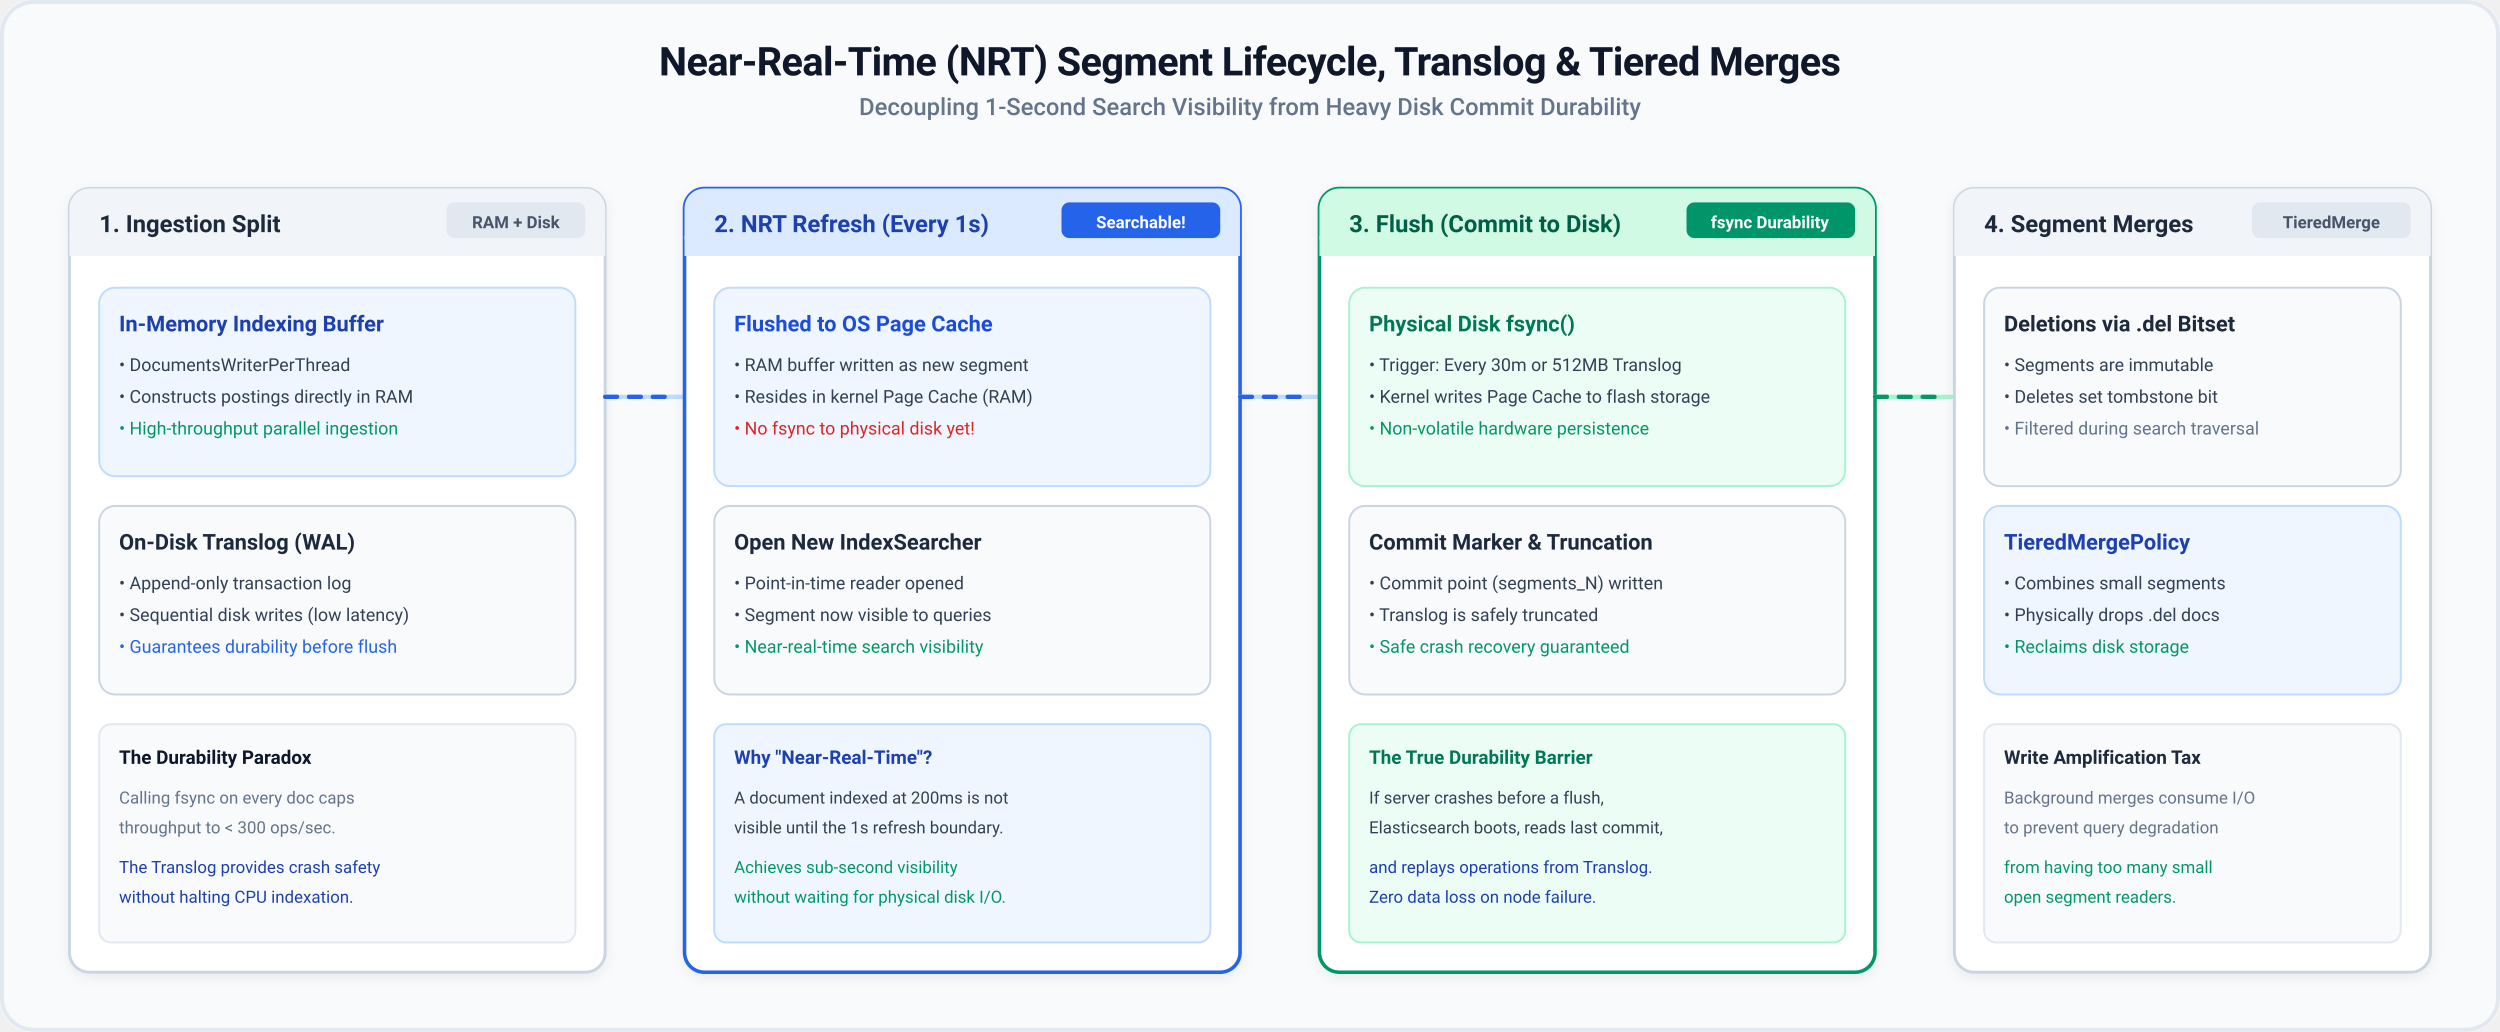
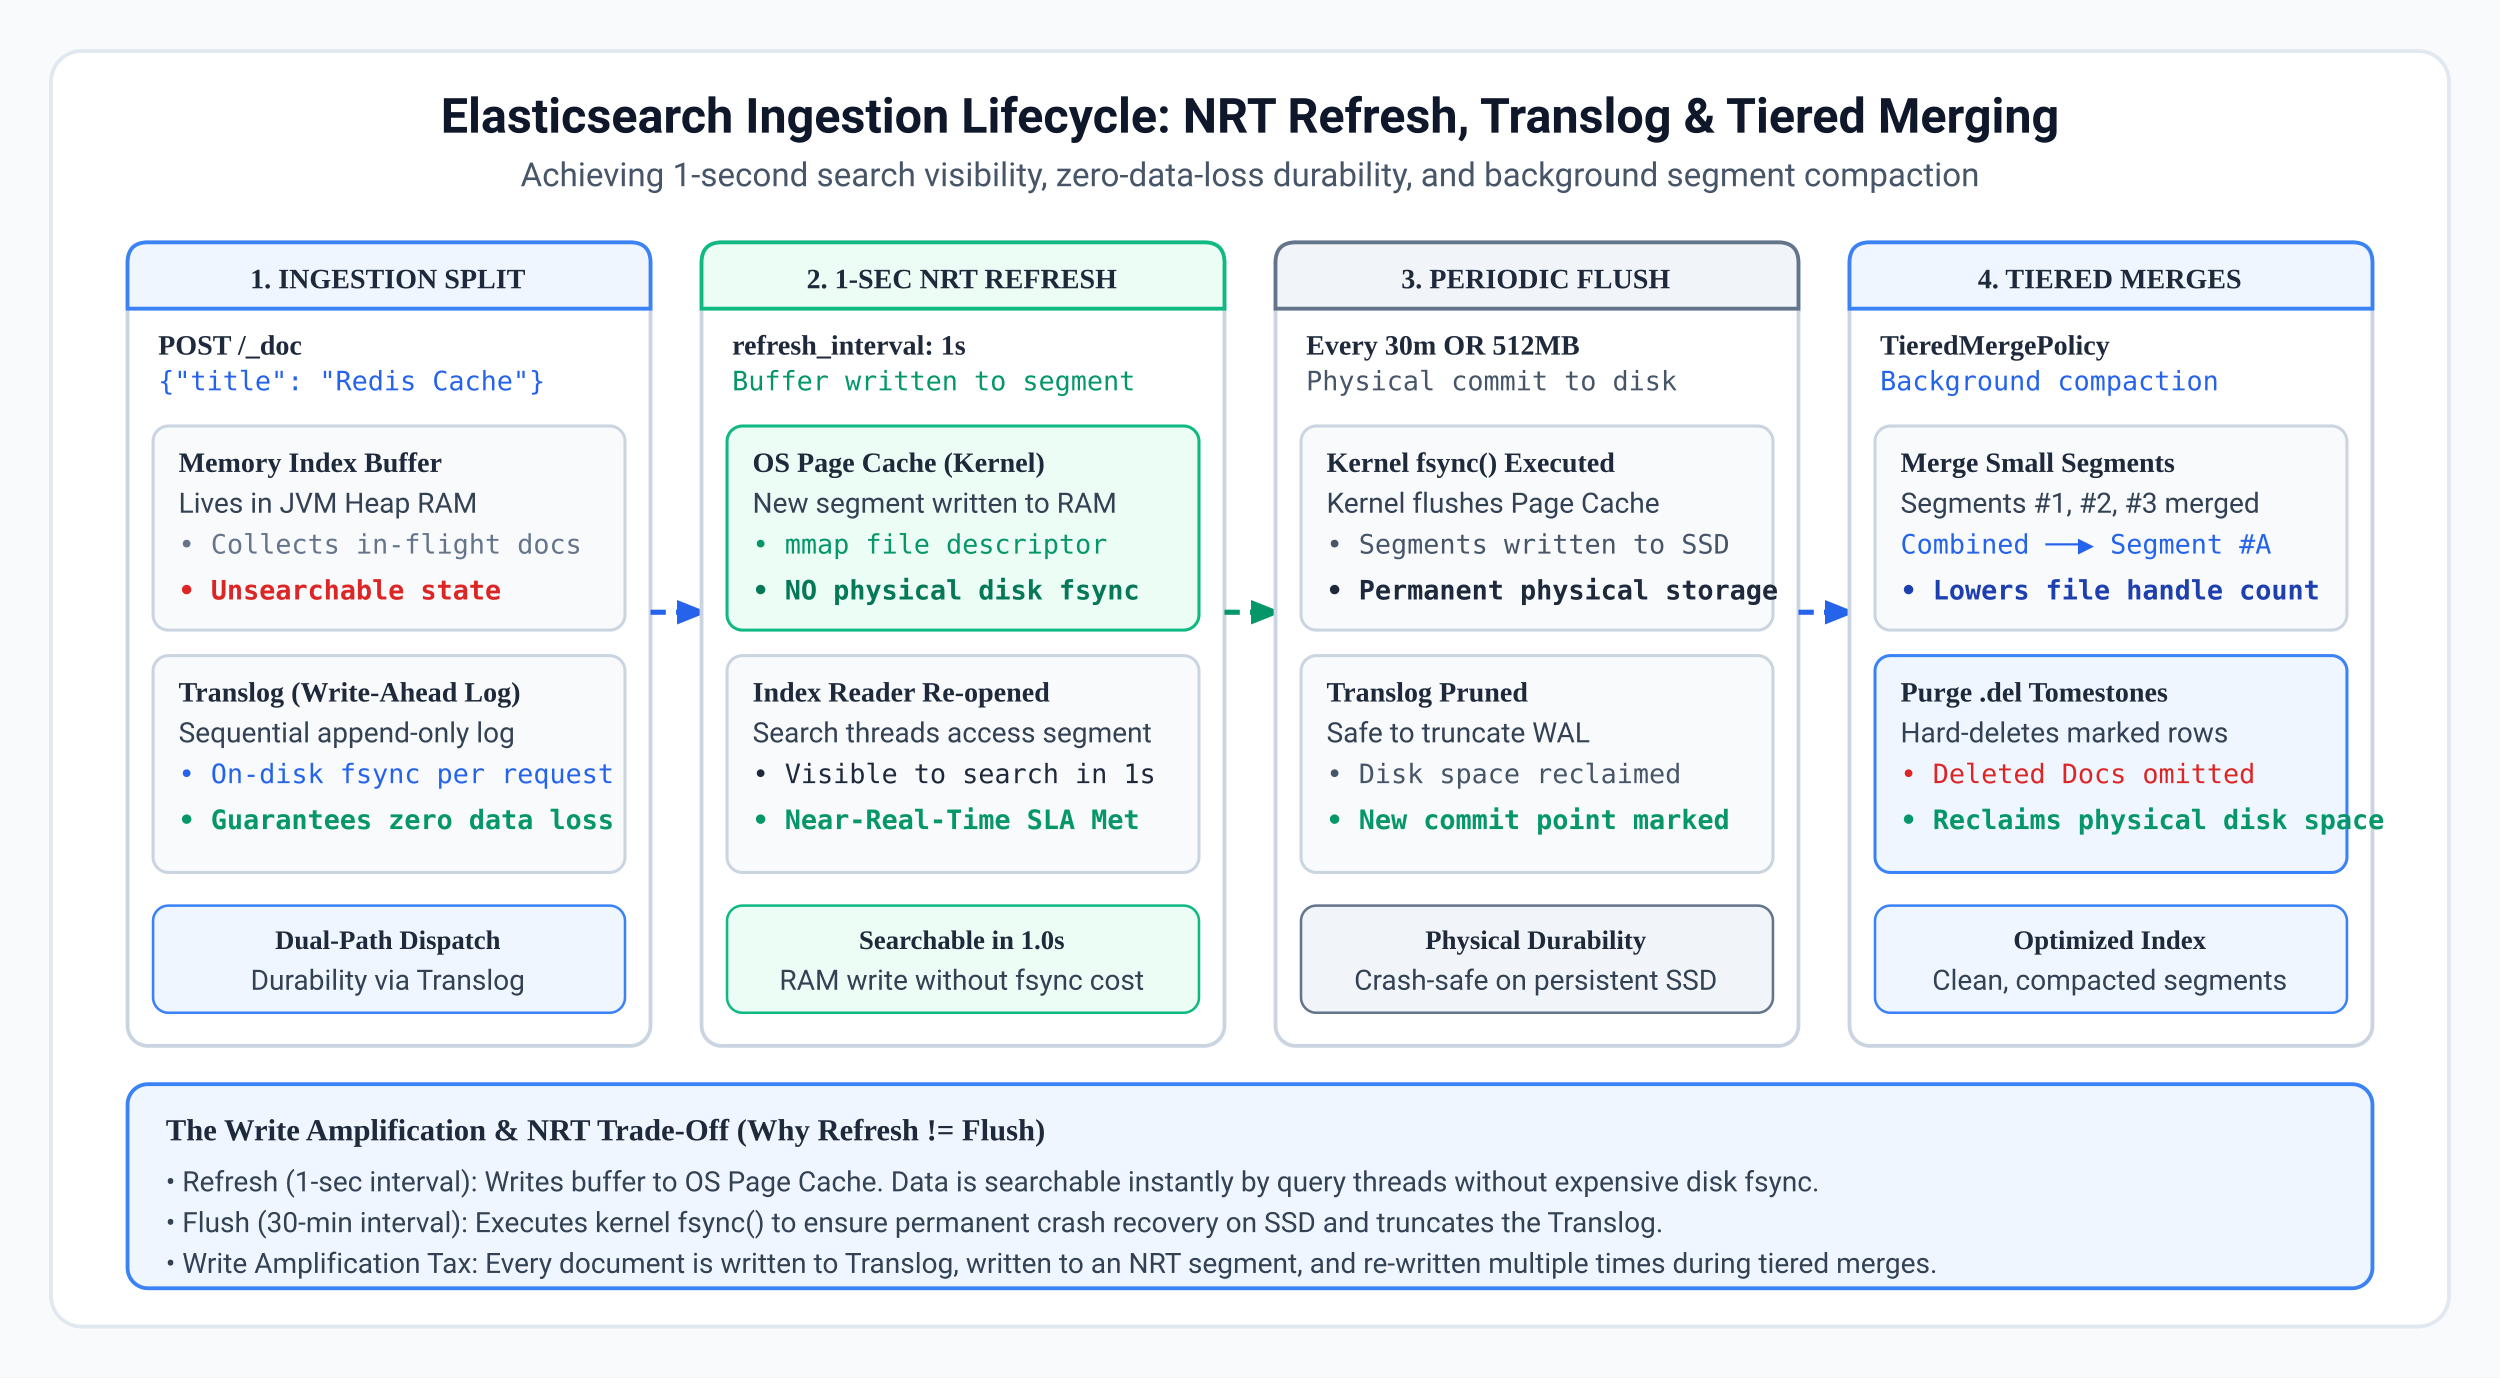
- <svg xmlns="http://www.w3.org/2000/svg" viewBox="0 0 1260 520" width="100%" height="100%">
+ <svg xmlns="http://www.w3.org/2000/svg" viewBox="0 0 980 540" width="100%" height="100%">
  <defs>
-     <marker id="arr-blue" viewBox="0 0 10 10" refX="6" refY="5" markerWidth="6" markerHeight="6" orient="auto-start-reverse">
-       <path d="M 0 1.5 L 8 5 L 0 8.5 z" fill="#2563EB" />
+     <style>
+       .bg { fill: #F8FAFC; }
+       .card { fill: #FFFFFF; stroke: #CBD5E1; stroke-width: 1.5; rx: 8px; }
+       .card-header-blue { fill: #EFF6FF; stroke: #3B82F6; stroke-width: 1.5; }
+       .card-header-green { fill: #ECFDF5; stroke: #10B981; stroke-width: 1.5; }
+       .card-header-slate { fill: #F1F5F9; stroke: #64748B; stroke-width: 1.5; }
+       .title-text { font-family: -apple-system, BlinkMacSystemFont, "Segoe UI", Roboto, sans-serif; font-weight: 700; font-size: 19px; fill: #0F172A; }
+       .subtitle-text { font-family: -apple-system, BlinkMacSystemFont, "Segoe UI", Roboto, sans-serif; font-size: 13px; fill: #475569; }
+       .body-text { font-family: -apple-system, BlinkMacSystemFont, "Segoe UI", Roboto, sans-serif; font-size: 11px; fill: #334155; }
+       .bold-text { font-weight: 600; fill: #1E293B; }
+       .mono-text { font-family: ui-monospace, SFMono-Regular, Menlo, monospace; font-size: 10.5px; }
+       .badge-text { font-family: ui-monospace, SFMono-Regular, Menlo, monospace; font-size: 10.5px; font-weight: 600; }
+       .flow-line { stroke: #2563EB; stroke-width: 2; stroke-dasharray: 6,4; fill: none; animation: flow 1.5s linear infinite; }
+       .flow-line-green { stroke: #059669; stroke-width: 2; stroke-dasharray: 6,4; fill: none; animation: flow 1.5s linear infinite; }
+       .solid-line { stroke: #94A3B8; stroke-width: 1.5; fill: none; }
+       @keyframes flow { to { stroke-dashoffset: -20; } }
+     </style>
+     <marker id="arrow" viewBox="0 0 10 10" refX="8" refY="5" markerWidth="6" markerHeight="6" orient="auto-start-reverse">
+       <path d="M 0 1 L 10 5 L 0 9 z" fill="#2563EB" />
    </marker>
-     <marker id="arr-green" viewBox="0 0 10 10" refX="6" refY="5" markerWidth="6" markerHeight="6" orient="auto-start-reverse">
-       <path d="M 0 1.5 L 8 5 L 0 8.5 z" fill="#059669" />
+     <marker id="arrow-green" viewBox="0 0 10 10" refX="8" refY="5" markerWidth="6" markerHeight="6" orient="auto-start-reverse">
+       <path d="M 0 1 L 10 5 L 0 9 z" fill="#059669" />
    </marker>
-     <filter id="shadow" x="-5%" y="-5%" width="110%" height="110%">
-       <feDropShadow dx="0" dy="2" stdDeviation="3" flood-color="#0F172A" flood-opacity="0.06" />
-     </filter>
-     <style>
-       @keyframes flow {
-         from { stroke-dashoffset: 24; }
-         to { stroke-dashoffset: 0; }
-       }
-       .flow-blue {
-         stroke: #2563EB;
-         stroke-width: 2.2;
-         stroke-dasharray: 6 6;
-         animation: flow 1s linear infinite;
-       }
-       .flow-green {
-         stroke: #059669;
-         stroke-width: 2.2;
-         stroke-dasharray: 6 6;
-         animation: flow 1s linear infinite;
-       }
-       .base-line {
-         fill: none;
-         stroke-linecap: round;
-         stroke-linejoin: round;
-       }
-       text {
-         font-family: -apple-system, BlinkMacSystemFont, "Segoe UI", Roboto, "Helvetica Neue", Arial, sans-serif;
-       }
-     </style>
  </defs>
-   <rect width="1260" height="520" fill="#F8FAFC" rx="16" />
-   <rect x="1" y="1" width="1258" height="518" fill="none" stroke="#E2E8F0" stroke-width="2" rx="16" />
-   <text x="630" y="38" text-anchor="middle" font-size="20" font-weight="700" fill="#0F172A" letter-spacing="-0.3">Near-Real-Time (NRT) Segment Lifecycle, Translog &amp; Tiered Merges</text>
-   <text x="630" y="58" text-anchor="middle" font-size="12" font-weight="500" fill="#64748B">Decoupling 1-Second Search Visibility from Heavy Disk Commit Durability</text>
-   <g filter="url(#shadow)">
-     <rect x="35" y="95" width="270" height="395" fill="#FFFFFF" stroke="#CBD5E1" stroke-width="1.5" rx="10" />
-     <rect x="35" y="95" width="270" height="34" fill="#F1F5F9" rx="10" />
-     <path d="M 35 119 H 305 V 129 H 35 Z" fill="#F1F5F9" />
-     <text x="50" y="117" font-size="12" font-weight="700" fill="#1E293B">1. Ingestion Split</text>
-     <rect x="225" y="102" width="70" height="18" fill="#E2E8F0" rx="4" />
-     <text x="260" y="115" text-anchor="middle" font-size="8.5" font-weight="700" fill="#475569">RAM + Disk</text>
-     <rect x="50" y="145" width="240" height="95" fill="#EFF6FF" stroke="#BFDBFE" rx="8" />
-     <text x="60" y="167" font-size="11" font-weight="700" fill="#1E40AF">In-Memory Indexing Buffer</text>
-     <text x="60" y="187" font-size="9" fill="#334155">• DocumentsWriterPerThread</text>
-     <text x="60" y="203" font-size="9" fill="#334155">• Constructs postings directly in RAM</text>
-     <text x="60" y="219" font-size="9" fill="#059669">• High-throughput parallel ingestion</text>
-     <rect x="50" y="255" width="240" height="95" fill="#F8FAFC" stroke="#CBD5E1" rx="8" />
-     <text x="60" y="277" font-size="11" font-weight="700" fill="#1E293B">On-Disk Translog (WAL)</text>
-     <text x="60" y="297" font-size="9" fill="#334155">• Append-only transaction log</text>
-     <text x="60" y="313" font-size="9" fill="#334155">• Sequential disk writes (low latency)</text>
-     <text x="60" y="329" font-size="9" fill="#2563EB">• Guarantees durability before flush</text>
-     <rect x="50" y="365" width="240" height="110" fill="#F8FAFC" stroke="#E2E8F0" rx="6" />
-     <text x="60" y="385" font-size="9.5" font-weight="700" fill="#0F172A">The Durability Paradox</text>
-     <text x="60" y="405" font-size="8.5" fill="#64748B">Calling fsync on every doc caps</text>
-     <text x="60" y="420" font-size="8.5" fill="#64748B">throughput to &lt; 300 ops/sec.</text>
-     <text x="60" y="440" font-size="8.5" fill="#1E40AF">The Translog provides crash safety</text>
-     <text x="60" y="455" font-size="8.5" fill="#1E40AF">without halting CPU indexation.</text>
+   <rect width="980" height="540" class="bg" />
+   <rect x="20" y="20" width="940" height="500" fill="#FFFFFF" stroke="#E2E8F0" stroke-width="1.5" rx="12" />
+   <text x="490" y="52" text-anchor="middle" class="title-text">Elasticsearch Ingestion Lifecycle: NRT Refresh, Translog &amp; Tiered Merging</text>
+   <text x="490" y="73" text-anchor="middle" class="subtitle-text">Achieving 1-second search visibility, zero-data-loss durability, and background segment compaction</text>
+   <g transform="translate(50, 95)">
+     <rect width="205" height="315" class="card" stroke="#3B82F6" />
+     <path d="M 0 8 Q 0 0 8 0 L 197 0 Q 205 0 205 8 L 205 26 L 0 26 Z" class="card-header-blue" />
+     <text x="102" y="18" text-anchor="middle" class="bold-text" fill="#1E40AF" font-size="11">1. INGESTION SPLIT</text>
+     <text x="12" y="44" class="bold-text" font-size="11">POST /_doc</text>
+     <text x="12" y="58" class="mono-text" fill="#2563EB">{"title": "Redis Cache"}</text>
+     <g transform="translate(10, 72)">
+       <rect width="185" height="80" fill="#F8FAFC" stroke="#CBD5E1" stroke-width="1.2" rx="6" />
+       <text x="10" y="18" class="bold-text" font-size="11" fill="#1E40AF">Memory Index Buffer</text>
+       <text x="10" y="34" class="body-text">Lives in JVM Heap RAM</text>
+       <text x="10" y="50" class="mono-text" fill="#64748B">• Collects in-flight docs</text>
+       <text x="10" y="68" class="badge-text" fill="#DC2626">• Unsearchable state</text>
+     </g>
+     <g transform="translate(10, 162)">
+       <rect width="185" height="85" fill="#F8FAFC" stroke="#CBD5E1" stroke-width="1.2" rx="6" />
+       <text x="10" y="18" class="bold-text" font-size="11" fill="#1E40AF">Translog (Write-Ahead Log)</text>
+       <text x="10" y="34" class="body-text">Sequential append-only log</text>
+       <text x="10" y="50" class="mono-text" fill="#2563EB">• On-disk fsync per request</text>
+       <text x="10" y="68" class="badge-text" fill="#059669">• Guarantees zero data loss</text>
+     </g>
+     <rect x="10" y="260" width="185" height="42" fill="#EFF6FF" stroke="#3B82F6" rx="6" />
+     <text x="102" y="277" text-anchor="middle" class="bold-text" fill="#1E40AF" font-size="10.5">Dual-Path Dispatch</text>
+     <text x="102" y="293" text-anchor="middle" class="body-text" font-size="9.5">Durability via Translog</text>
  </g>
-   <path d="M 305 200 L 345 200" class="base-line" stroke="#BFDBFE" stroke-width="2.2" marker-end="url(#arrow-blue)" />
-   <path d="M 305 200 L 340 200" class="base-line flow-blue" />
-   <g filter="url(#shadow)">
-     <rect x="345" y="95" width="280" height="395" fill="#FFFFFF" stroke="#2563EB" stroke-width="1.8" rx="10" />
-     <rect x="345" y="95" width="280" height="34" fill="#DBEAFE" rx="10" />
-     <path d="M 345 119 H 625 V 129 H 345 Z" fill="#DBEAFE" />
-     <text x="360" y="117" font-size="12" font-weight="700" fill="#1E40AF">2. NRT Refresh (Every 1s)</text>
-     <rect x="535" y="102" width="80" height="18" fill="#2563EB" rx="4" />
-     <text x="575" y="115" text-anchor="middle" font-size="8.5" font-weight="700" fill="#FFFFFF">Searchable!</text>
-     <rect x="360" y="145" width="250" height="100" fill="#EFF6FF" stroke="#BFDBFE" rx="8" />
-     <text x="370" y="167" font-size="11" font-weight="700" fill="#1D4ED8">Flushed to OS Page Cache</text>
-     <text x="370" y="187" font-size="9" fill="#334155">• RAM buffer written as new segment</text>
-     <text x="370" y="203" font-size="9" fill="#334155">• Resides in kernel Page Cache (RAM)</text>
-     <text x="370" y="219" font-size="9" fill="#DC2626">• No fsync to physical disk yet!</text>
-     <rect x="360" y="255" width="250" height="95" fill="#F8FAFC" stroke="#CBD5E1" rx="8" />
-     <text x="370" y="277" font-size="11" font-weight="700" fill="#1E293B">Open New IndexSearcher</text>
-     <text x="370" y="297" font-size="9" fill="#334155">• Point-in-time reader opened</text>
-     <text x="370" y="313" font-size="9" fill="#334155">• Segment now visible to queries</text>
-     <text x="370" y="329" font-size="9" fill="#059669">• Near-real-time search visibility</text>
-     <rect x="360" y="365" width="250" height="110" fill="#EFF6FF" stroke="#BFDBFE" rx="6" />
-     <text x="370" y="385" font-size="9.5" font-weight="700" fill="#1E40AF">Why "Near-Real-Time"?</text>
-     <text x="370" y="405" font-size="8.5" fill="#334155">A document indexed at 200ms is not</text>
-     <text x="370" y="420" font-size="8.5" fill="#334155">visible until the 1s refresh boundary.</text>
-     <text x="370" y="440" font-size="8.5" fill="#059669">Achieves sub-second visibility</text>
-     <text x="370" y="455" font-size="8.5" fill="#059669">without waiting for physical disk I/O.</text>
+   <path d="M 255 240 L 275 240" class="flow-line" marker-end="url(#arrow)" />
+   <g transform="translate(275, 95)">
+     <rect width="205" height="315" class="card" stroke="#10B981" />
+     <path d="M 0 8 Q 0 0 8 0 L 197 0 Q 205 0 205 8 L 205 26 L 0 26 Z" class="card-header-green" />
+     <text x="102" y="18" text-anchor="middle" class="bold-text" fill="#065F46" font-size="11">2. 1-SEC NRT REFRESH</text>
+     <text x="12" y="44" class="bold-text" font-size="11">refresh_interval: 1s</text>
+     <text x="12" y="58" class="mono-text" fill="#059669">Buffer written to segment</text>
+     <g transform="translate(10, 72)">
+       <rect width="185" height="80" fill="#ECFDF5" stroke="#10B981" stroke-width="1.2" rx="6" />
+       <text x="10" y="18" class="bold-text" font-size="11" fill="#065F46">OS Page Cache (Kernel)</text>
+       <text x="10" y="34" class="body-text">New segment written to RAM</text>
+       <text x="10" y="50" class="mono-text" fill="#059669">• mmap file descriptor</text>
+       <text x="10" y="68" class="badge-text" fill="#047857">• NO physical disk fsync</text>
+     </g>
+     <g transform="translate(10, 162)">
+       <rect width="185" height="85" fill="#F8FAFC" stroke="#CBD5E1" stroke-width="1.2" rx="6" />
+       <text x="10" y="18" class="bold-text" font-size="11" fill="#065F46">Index Reader Re-opened</text>
+       <text x="10" y="34" class="body-text">Search threads access segment</text>
+       <text x="10" y="50" class="mono-text" fill="#1E293B">• Visible to search in 1s</text>
+       <text x="10" y="68" class="badge-text" fill="#059669">• Near-Real-Time SLA Met</text>
+     </g>
+     <rect x="10" y="260" width="185" height="42" fill="#ECFDF5" stroke="#10B981" rx="6" />
+     <text x="102" y="277" text-anchor="middle" class="bold-text" fill="#065F46" font-size="10.5">Searchable in 1.0s</text>
+     <text x="102" y="293" text-anchor="middle" class="body-text" font-size="9.5">RAM write without fsync cost</text>
  </g>
-   <path d="M 625 200 L 665 200" class="base-line" stroke="#BFDBFE" stroke-width="2.2" marker-end="url(#arrow-blue)" />
-   <path d="M 625 200 L 660 200" class="base-line flow-blue" />
-   <g filter="url(#shadow)">
-     <rect x="665" y="95" width="280" height="395" fill="#FFFFFF" stroke="#059669" stroke-width="1.8" rx="10" />
-     <rect x="665" y="95" width="280" height="34" fill="#D1FAE5" rx="10" />
-     <path d="M 665 119 H 945 V 129 H 665 Z" fill="#D1FAE5" />
-     <text x="680" y="117" font-size="12" font-weight="700" fill="#065F46">3. Flush (Commit to Disk)</text>
-     <rect x="850" y="102" width="85" height="18" fill="#059669" rx="4" />
-     <text x="892" y="115" text-anchor="middle" font-size="8.5" font-weight="700" fill="#FFFFFF">fsync Durability</text>
-     <rect x="680" y="145" width="250" height="100" fill="#ECFDF5" stroke="#A7F3D0" rx="8" />
-     <text x="690" y="167" font-size="11" font-weight="700" fill="#047857">Physical Disk fsync()</text>
-     <text x="690" y="187" font-size="9" fill="#334155">• Trigger: Every 30m or 512MB Translog</text>
-     <text x="690" y="203" font-size="9" fill="#334155">• Kernel writes Page Cache to flash storage</text>
-     <text x="690" y="219" font-size="9" fill="#059669">• Non-volatile hardware persistence</text>
-     <rect x="680" y="255" width="250" height="95" fill="#F8FAFC" stroke="#CBD5E1" rx="8" />
-     <text x="690" y="277" font-size="11" font-weight="700" fill="#1E293B">Commit Marker &amp; Truncation</text>
-     <text x="690" y="297" font-size="9" fill="#334155">• Commit point (segments_N) written</text>
-     <text x="690" y="313" font-size="9" fill="#334155">• Translog is safely truncated</text>
-     <text x="690" y="329" font-size="9" fill="#059669">• Safe crash recovery guaranteed</text>
-     <rect x="680" y="365" width="250" height="110" fill="#ECFDF5" stroke="#A7F3D0" rx="6" />
-     <text x="690" y="385" font-size="9.5" font-weight="700" fill="#047857">The True Durability Barrier</text>
-     <text x="690" y="405" font-size="8.5" fill="#334155">If server crashes before a flush,</text>
-     <text x="690" y="420" font-size="8.5" fill="#334155">Elasticsearch boots, reads last commit,</text>
-     <text x="690" y="440" font-size="8.5" fill="#1E40AF">and replays operations from Translog.</text>
-     <text x="690" y="455" font-size="8.5" fill="#1E40AF">Zero data loss on node failure.</text>
+   <path d="M 480 240 L 500 240" class="flow-line-green" marker-end="url(#arrow-green)" />
+   <g transform="translate(500, 95)">
+     <rect width="205" height="315" class="card" stroke="#64748B" />
+     <path d="M 0 8 Q 0 0 8 0 L 197 0 Q 205 0 205 8 L 205 26 L 0 26 Z" class="card-header-slate" />
+     <text x="102" y="18" text-anchor="middle" class="bold-text" fill="#334155" font-size="11">3. PERIODIC FLUSH</text>
+     <text x="12" y="44" class="bold-text" font-size="11">Every 30m OR 512MB</text>
+     <text x="12" y="58" class="mono-text" fill="#475569">Physical commit to disk</text>
+     <g transform="translate(10, 72)">
+       <rect width="185" height="80" fill="#F8FAFC" stroke="#CBD5E1" stroke-width="1.2" rx="6" />
+       <text x="10" y="18" class="bold-text" font-size="11" fill="#334155">Kernel fsync() Executed</text>
+       <text x="10" y="34" class="body-text">Kernel flushes Page Cache</text>
+       <text x="10" y="50" class="mono-text" fill="#475569">• Segments written to SSD</text>
+       <text x="10" y="68" class="badge-text" fill="#1E293B">• Permanent physical storage</text>
+     </g>
+     <g transform="translate(10, 162)">
+       <rect width="185" height="85" fill="#F8FAFC" stroke="#CBD5E1" stroke-width="1.2" rx="6" />
+       <text x="10" y="18" class="bold-text" font-size="11" fill="#334155">Translog Pruned</text>
+       <text x="10" y="34" class="body-text">Safe to truncate WAL</text>
+       <text x="10" y="50" class="mono-text" fill="#475569">• Disk space reclaimed</text>
+       <text x="10" y="68" class="badge-text" fill="#059669">• New commit point marked</text>
+     </g>
+     <rect x="10" y="260" width="185" height="42" fill="#F1F5F9" stroke="#64748B" rx="6" />
+     <text x="102" y="277" text-anchor="middle" class="bold-text" fill="#334155" font-size="10.5">Physical Durability</text>
+     <text x="102" y="293" text-anchor="middle" class="body-text" font-size="9.5">Crash-safe on persistent SSD</text>
  </g>
-   <path d="M 945 200 L 985 200" class="base-line" stroke="#A7F3D0" stroke-width="2.2" marker-end="url(#arrow-green)" />
-   <path d="M 945 200 L 980 200" class="base-line flow-green" />
-   <g filter="url(#shadow)">
-     <rect x="985" y="95" width="240" height="395" fill="#FFFFFF" stroke="#CBD5E1" stroke-width="1.5" rx="10" />
-     <rect x="985" y="95" width="240" height="34" fill="#F1F5F9" rx="10" />
-     <path d="M 985 119 H 1225 V 129 H 985 Z" fill="#F1F5F9" />
-     <text x="1000" y="117" font-size="12" font-weight="700" fill="#1E293B">4. Segment Merges</text>
-     <rect x="1135" y="102" width="80" height="18" fill="#E2E8F0" rx="4" />
-     <text x="1175" y="115" text-anchor="middle" font-size="8.5" font-weight="700" fill="#475569">TieredMerge</text>
-     <rect x="1000" y="145" width="210" height="100" fill="#F8FAFC" stroke="#CBD5E1" rx="8" />
-     <text x="1010" y="167" font-size="11" font-weight="700" fill="#1E293B">Deletions via .del Bitset</text>
-     <text x="1010" y="187" font-size="9" fill="#334155">• Segments are immutable</text>
-     <text x="1010" y="203" font-size="9" fill="#334155">• Deletes set tombstone bit</text>
-     <text x="1010" y="219" font-size="9" fill="#64748B">• Filtered during search traversal</text>
-     <rect x="1000" y="255" width="210" height="95" fill="#EFF6FF" stroke="#BFDBFE" rx="8" />
-     <text x="1010" y="277" font-size="11" font-weight="700" fill="#1E40AF">TieredMergePolicy</text>
-     <text x="1010" y="297" font-size="9" fill="#334155">• Combines small segments</text>
-     <text x="1010" y="313" font-size="9" fill="#334155">• Physically drops .del docs</text>
-     <text x="1010" y="329" font-size="9" fill="#059669">• Reclaims disk storage</text>
-     <rect x="1000" y="365" width="210" height="110" fill="#F8FAFC" stroke="#E2E8F0" rx="6" />
-     <text x="1010" y="385" font-size="9.5" font-weight="700" fill="#1E293B">Write Amplification Tax</text>
-     <text x="1010" y="405" font-size="8.5" fill="#64748B">Background merges consume I/O</text>
-     <text x="1010" y="420" font-size="8.5" fill="#64748B">to prevent query degradation</text>
-     <text x="1010" y="440" font-size="8.5" fill="#059669">from having too many small</text>
-     <text x="1010" y="455" font-size="8.5" fill="#059669">open segment readers.</text>
+   <path d="M 705 240 L 725 240" class="flow-line" marker-end="url(#arrow)" />
+   <g transform="translate(725, 95)">
+     <rect width="205" height="315" class="card" stroke="#3B82F6" />
+     <path d="M 0 8 Q 0 0 8 0 L 197 0 Q 205 0 205 8 L 205 26 L 0 26 Z" class="card-header-blue" />
+     <text x="102" y="18" text-anchor="middle" class="bold-text" fill="#1E40AF" font-size="11">4. TIERED MERGES</text>
+     <text x="12" y="44" class="bold-text" font-size="11">TieredMergePolicy</text>
+     <text x="12" y="58" class="mono-text" fill="#2563EB">Background compaction</text>
+     <g transform="translate(10, 72)">
+       <rect width="185" height="80" fill="#F8FAFC" stroke="#CBD5E1" stroke-width="1.2" rx="6" />
+       <text x="10" y="18" class="bold-text" font-size="11" fill="#1E40AF">Merge Small Segments</text>
+       <text x="10" y="34" class="body-text">Segments #1, #2, #3 merged</text>
+       <text x="10" y="50" class="mono-text" fill="#2563EB">Combined ──▶ Segment #A</text>
+       <text x="10" y="68" class="badge-text" fill="#1E40AF">• Lowers file handle count</text>
+     </g>
+     <g transform="translate(10, 162)">
+       <rect width="185" height="85" fill="#EFF6FF" stroke="#3B82F6" stroke-width="1.2" rx="6" />
+       <text x="10" y="18" class="bold-text" font-size="11" fill="#1E40AF">Purge .del Tomestones</text>
+       <text x="10" y="34" class="body-text">Hard-deletes marked rows</text>
+       <text x="10" y="50" class="mono-text" fill="#DC2626">• Deleted Docs omitted</text>
+       <text x="10" y="68" class="badge-text" fill="#059669">• Reclaims physical disk space</text>
+     </g>
+     <rect x="10" y="260" width="185" height="42" fill="#EFF6FF" stroke="#3B82F6" rx="6" />
+     <text x="102" y="277" text-anchor="middle" class="bold-text" fill="#1E40AF" font-size="10.5">Optimized Index</text>
+     <text x="102" y="293" text-anchor="middle" class="body-text" font-size="9.5">Clean, compacted segments</text>
+   </g>
+   <g transform="translate(50, 425)">
+     <rect width="880" height="80" fill="#EFF6FF" stroke="#3B82F6" stroke-width="1.5" rx="8" />
+     <text x="15" y="22" class="bold-text" font-size="12" fill="#1E40AF">The Write Amplification &amp; NRT Trade-Off (Why Refresh != Flush)</text>
+     <text x="15" y="42" class="body-text">• Refresh (1-sec interval): Writes buffer to OS Page Cache. Data is searchable instantly by query threads without expensive disk fsync.</text>
+     <text x="15" y="58" class="body-text">• Flush (30-min interval): Executes kernel fsync() to ensure permanent crash recovery on SSD and truncates the Translog.</text>
+     <text x="15" y="74" class="body-text">• Write Amplification Tax: Every document is written to Translog, written to an NRT segment, and re-written multiple times during tiered merges.</text>
  </g>
</svg>
